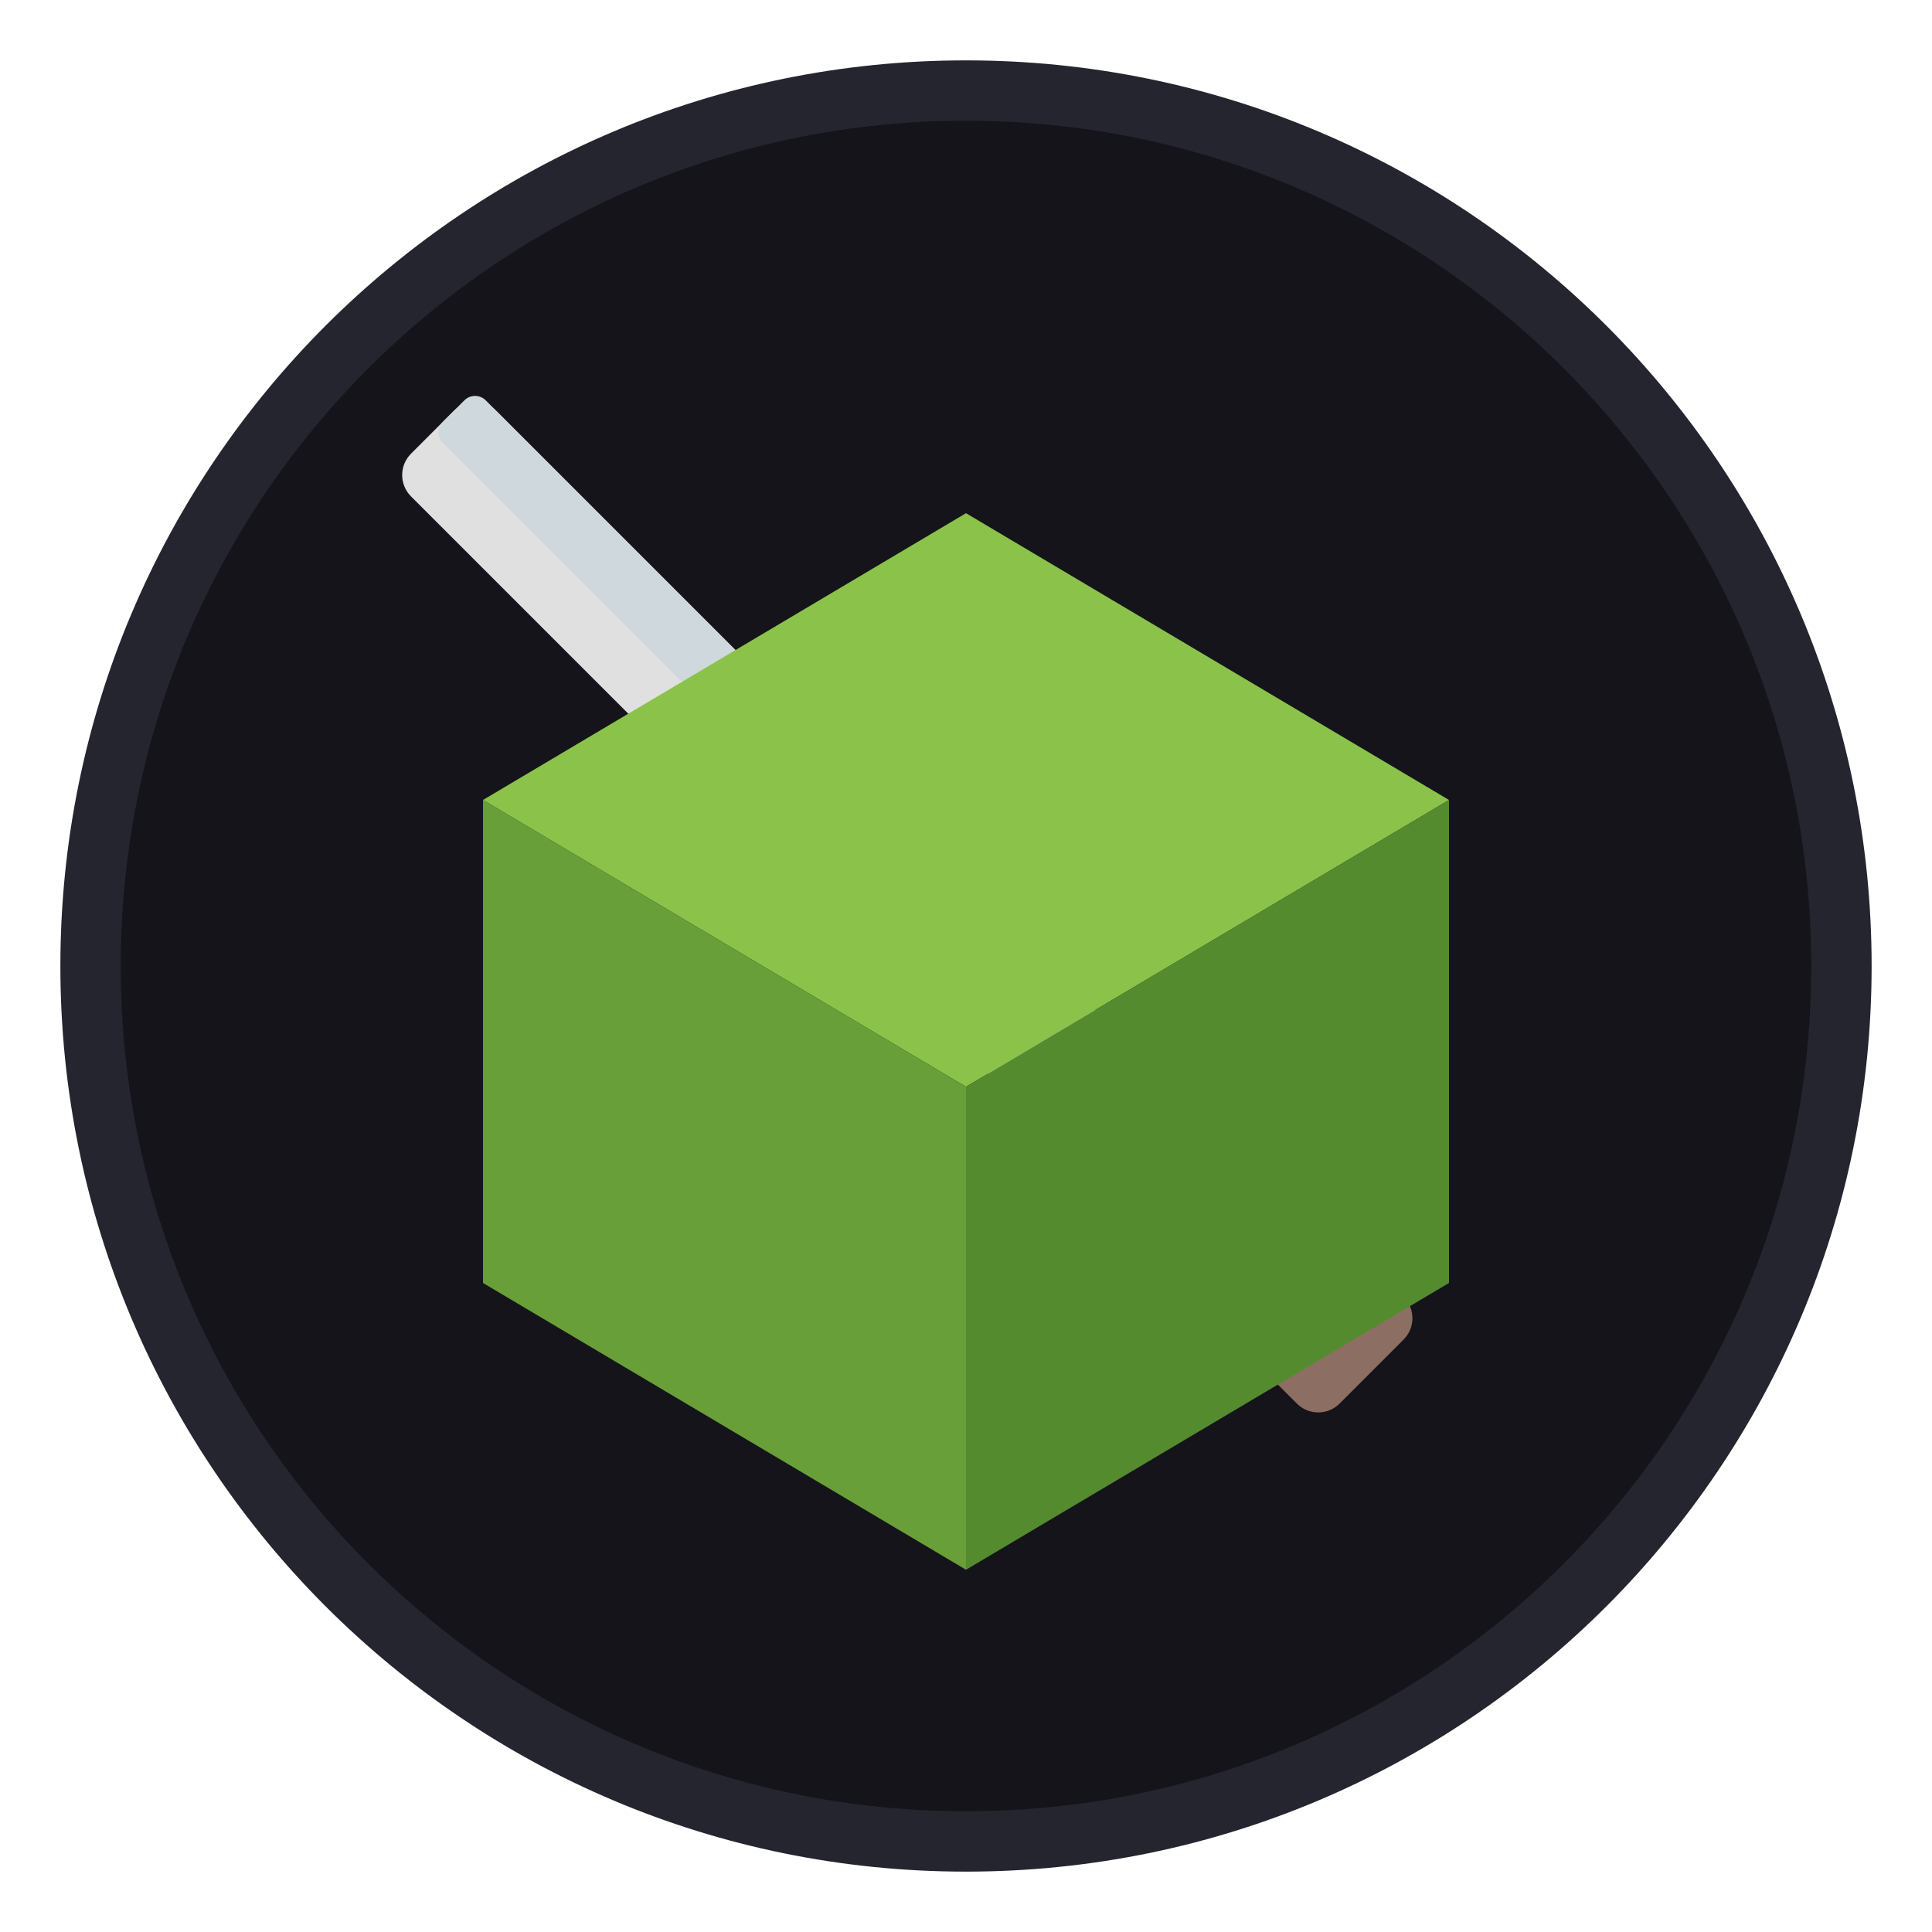
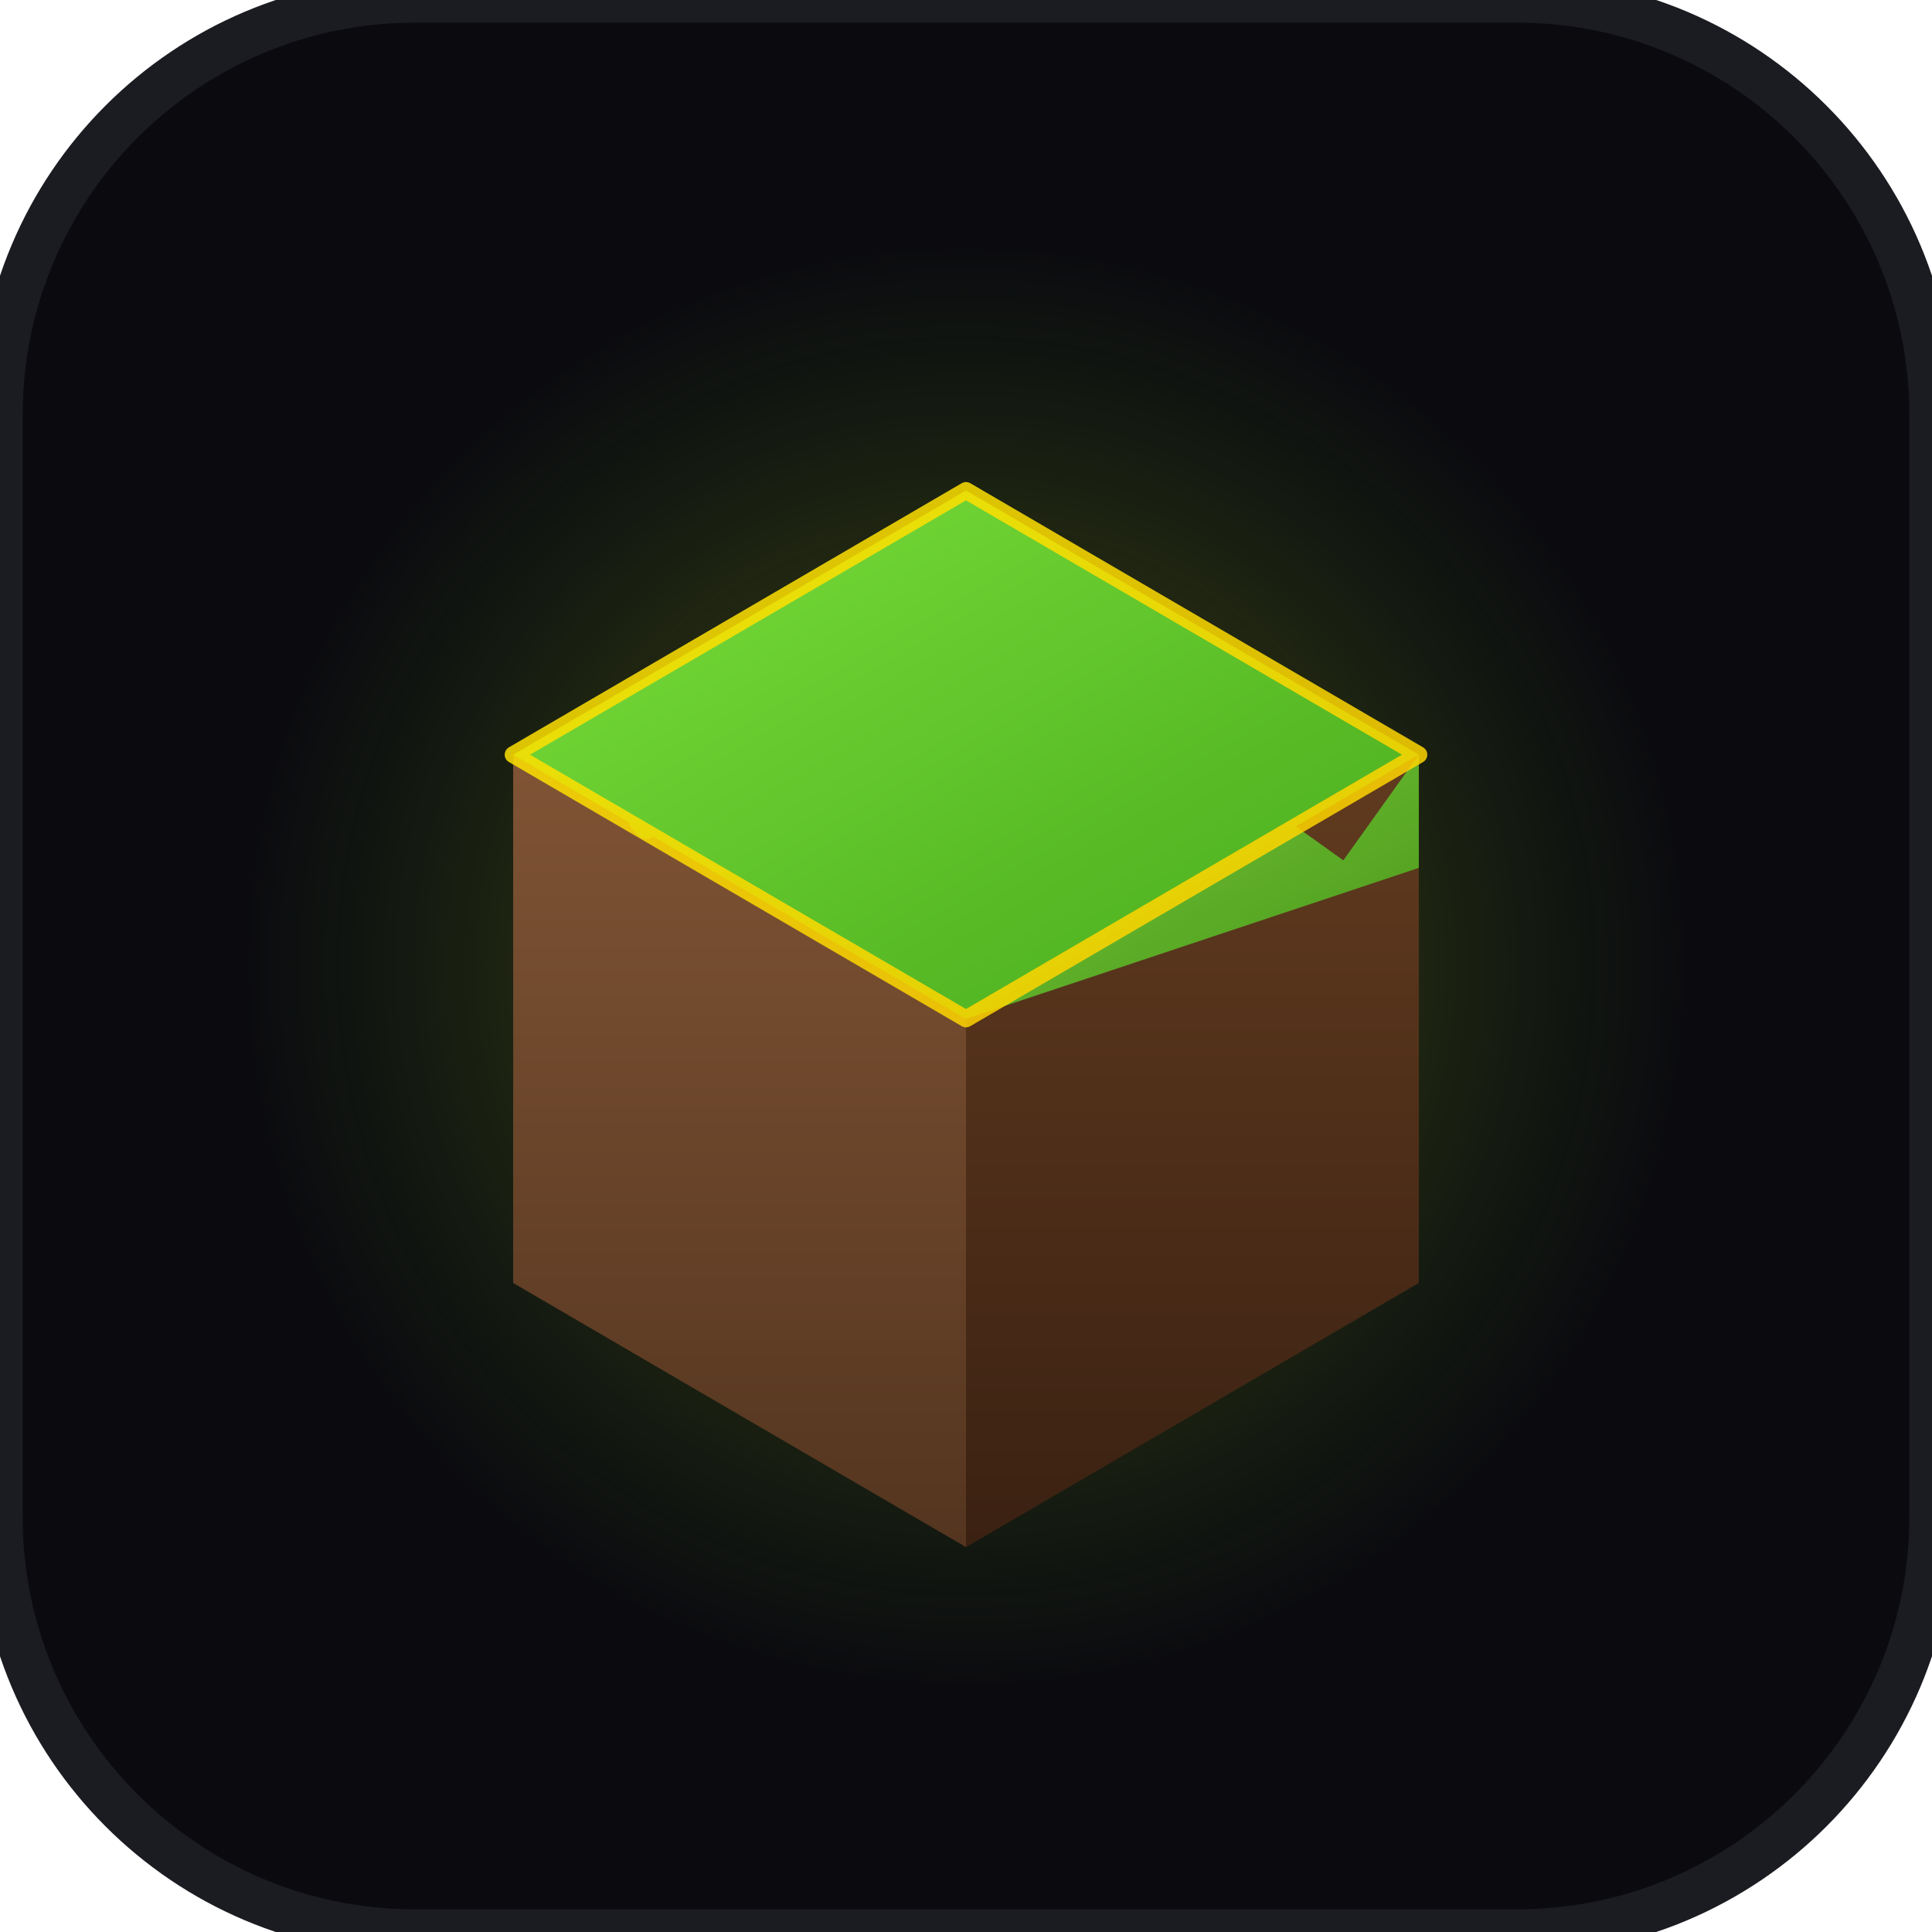
- <svg xmlns="http://www.w3.org/2000/svg" width="128" height="128" viewBox="0 0 128 128">
-   <circle cx="64" cy="64" r="58" fill="#14141a" stroke="#252530" stroke-width="4" />
-   <g transform="translate(64, 64)">
-     <g transform="rotate(-45) translate(-10, -50)">
-       <rect x="6" y="0" width="8" height="60" fill="#e0e0e0" rx="2" />
-       <rect x="10" y="0" width="4" height="60" fill="#cfd8dc" rx="1" />
-       <rect x="0" y="60" width="20" height="6" fill="#8d6e63" rx="2" />
-       <rect x="7" y="66" width="6" height="16" fill="#5d4037" rx="1" />
-       <rect x="5" y="82" width="10" height="6" fill="#8d6e63" rx="2" />
-     </g>
-     <g transform="translate(0, 5)">
-       <polygon points="0,-35 32,-16 0,3 -32,-16" fill="#8bc34a" />
-       <polygon points="-32,-16 0,3 0,35 -32,16" fill="#689f38" />
-       <polygon points="0,3 32,-16 32,16 0,35" fill="#558b2f" />
-     </g>
+ <svg xmlns="http://www.w3.org/2000/svg" viewBox="0 0 512 512" width="512" height="512">
+   <defs>
+     <radialGradient id="bgGlow" cx="50%" cy="50%" r="50%">
+       <stop offset="0%" stop-color="#ffcc00" stop-opacity="0.35" />
+       <stop offset="100%" stop-color="#5ec42f" stop-opacity="0" />
+     </radialGradient>
+     <linearGradient id="grassTop" x1="0%" y1="0%" x2="100%" y2="100%">
+       <stop offset="0%" stop-color="#7be03b" />
+       <stop offset="100%" stop-color="#46a81b" />
+     </linearGradient>
+     <linearGradient id="dirtLeft" x1="0%" y1="0%" x2="0%" y2="100%">
+       <stop offset="0%" stop-color="#805435" />
+       <stop offset="100%" stop-color="#54351f" />
+     </linearGradient>
+     <linearGradient id="dirtRight" x1="0%" y1="0%" x2="0%" y2="100%">
+       <stop offset="0%" stop-color="#613b1f" />
+       <stop offset="100%" stop-color="#3b2112" />
+     </linearGradient>
+     <linearGradient id="borderGlow" x1="0%" y1="0%" x2="100%" y2="100%">
+       <stop offset="0%" stop-color="#ffe600" />
+       <stop offset="100%" stop-color="#ffd000" />
+     </linearGradient>
+   </defs>
+   <rect width="512" height="512" rx="110" fill="#0b0b0f" stroke="#1b1b22" stroke-width="12" />
+   <circle cx="256" cy="256" r="190" fill="url(#bgGlow)" />
+   <g transform="translate(0, 10)">
+     <path d="M 136,190 L 256,260 L 256,400 L 136,330 Z" fill="url(#dirtLeft)" />
+     <path d="M 256,260 L 376,190 L 376,330 L 256,400 Z" fill="url(#dirtRight)" />
+     <path d="M 136,190               L 166,207 Q 170,215 174,211 L 186,204              L 196,211 Q 202,225 208,218 L 224,208              L 236,218 L 256,230               L 256,260 L 136,190 Z" fill="url(#grassTop)" opacity="0.95" />
+     <path d="M 256,230              L 276,218 L 288,225 L 302,211              L 316,218 Q 322,224 326,218 L 342,208              L 356,218 L 376,190              L 376,220 L 256,260 Z" fill="url(#grassTop)" opacity="0.85" />
+     <path d="M 256,120 L 376,190 L 256,260 L 136,190 Z" fill="url(#grassTop)" />
+     <path d="M 256,120 L 376,190 L 256,260 L 136,190 Z" fill="none" stroke="url(#borderGlow)" stroke-width="4.5" stroke-linejoin="round" opacity="0.85" />
+     <line x1="256" y1="260" x2="256" y2="400" stroke="url(#borderGlow)" stroke-width="2.5" opacity="0.3" />
  </g>
</svg>
